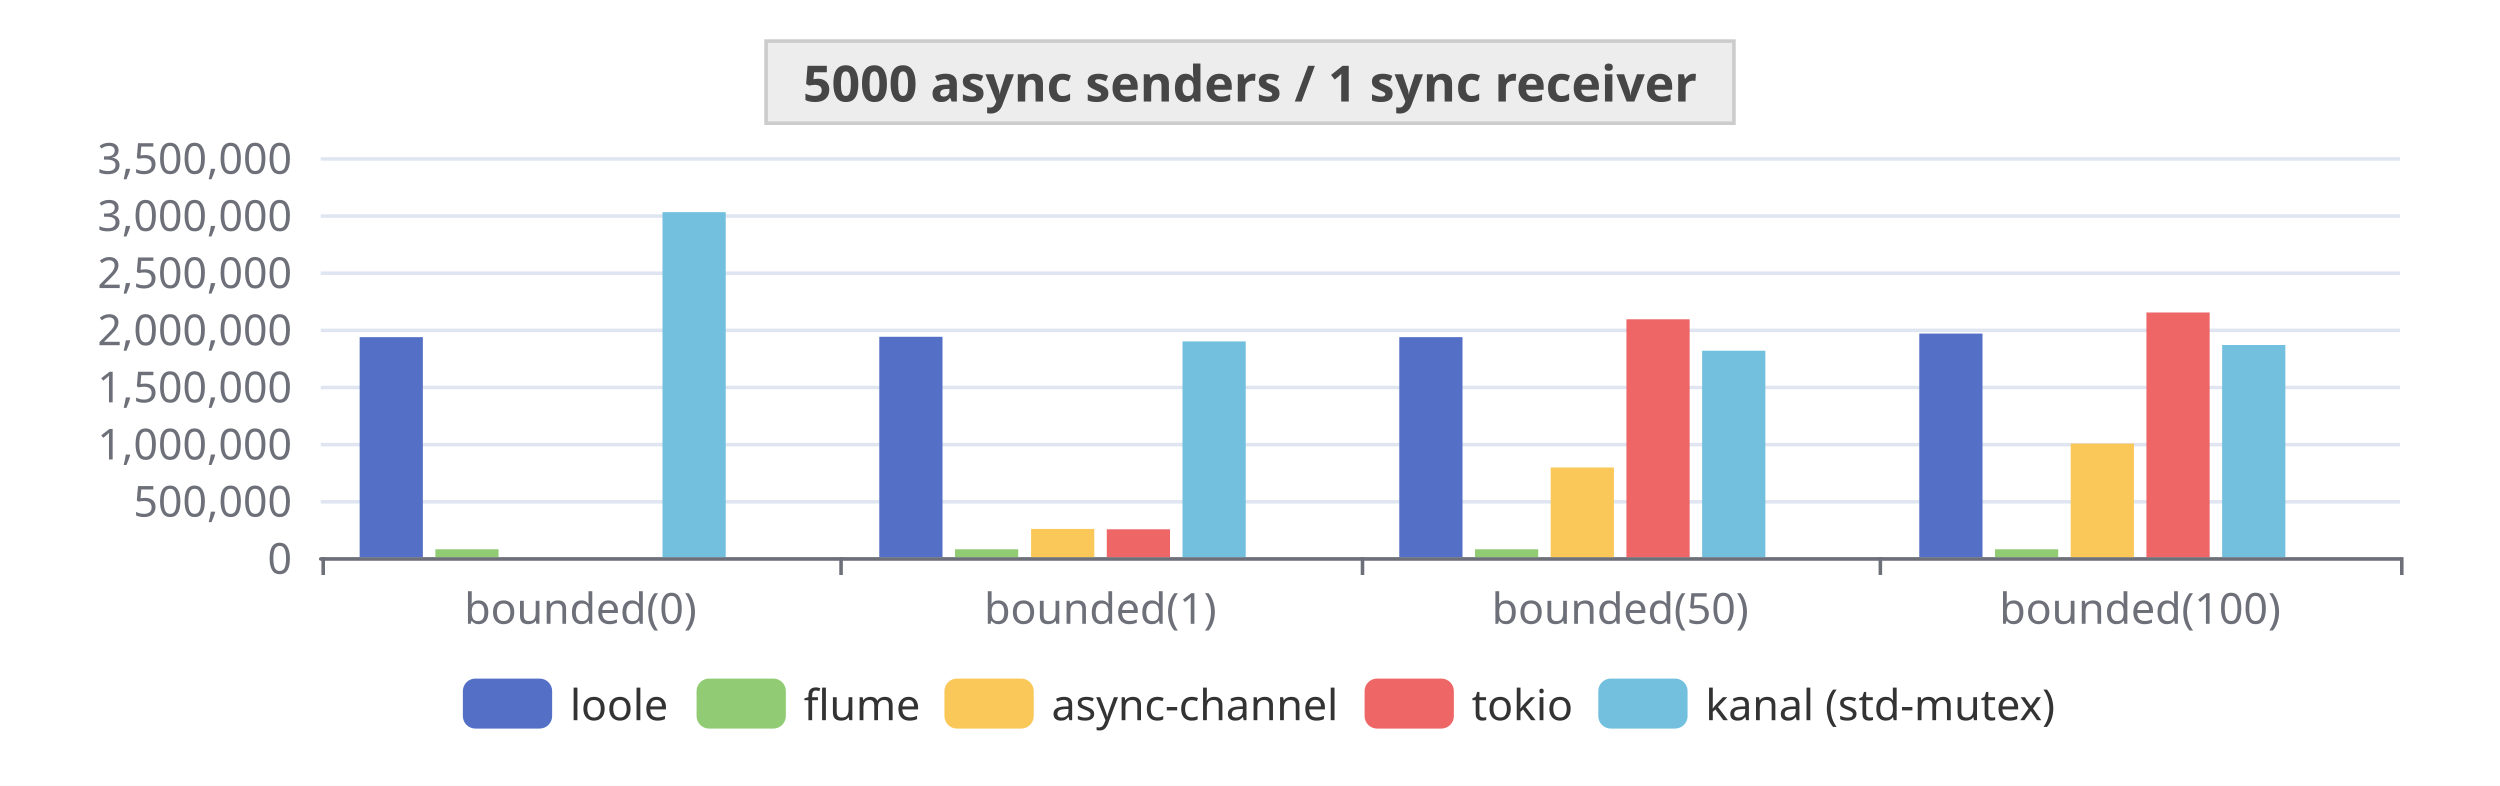
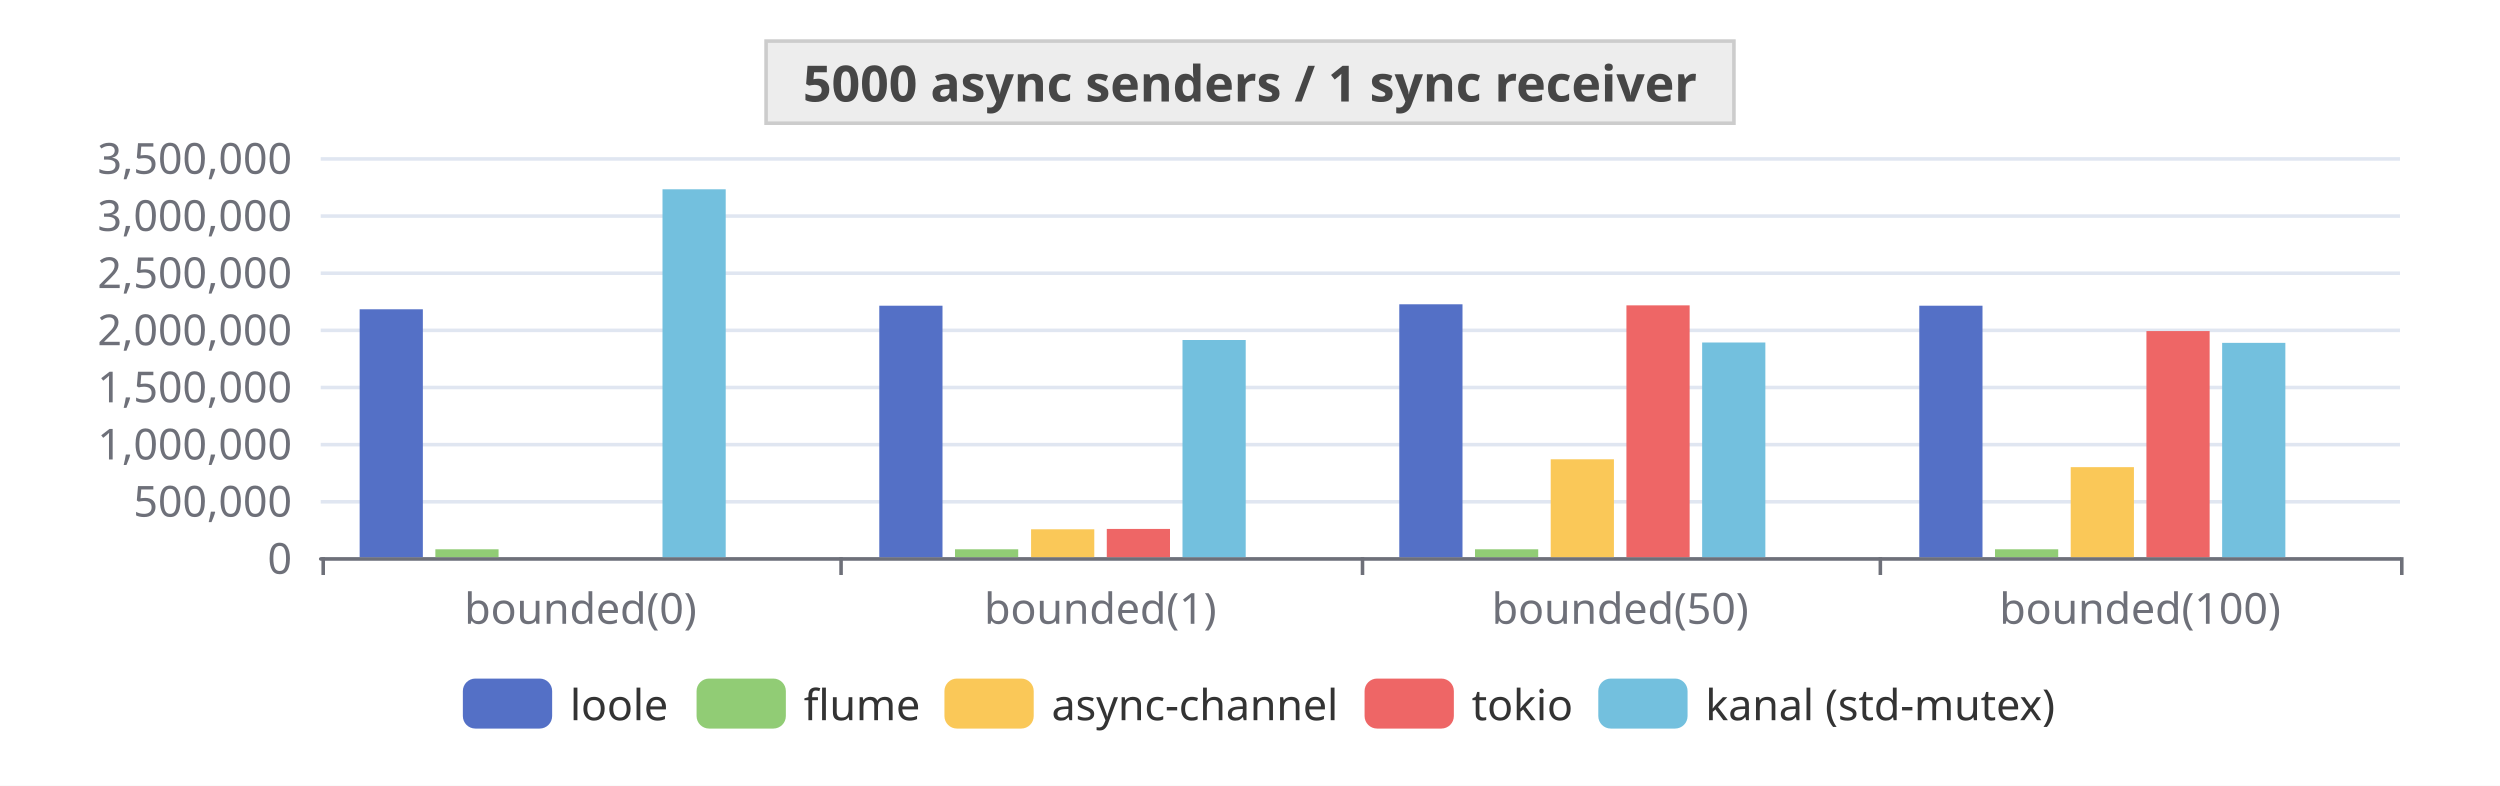
<svg xmlns="http://www.w3.org/2000/svg" width="700" height="220" version="1.1" baseProfile="full" viewBox="0 0 700 220">
  <rect width="700" height="220" x="0" y="0" id="0" fill="white" />
  <path d="M89.8 156.5L672 156.5" fill="none" stroke="#E0E6F1" />
  <path d="M89.8 140.5L672 140.5" fill="none" stroke="#E0E6F1" />
  <path d="M89.8 124.5L672 124.5" fill="none" stroke="#E0E6F1" />
  <path d="M89.8 108.5L672 108.5" fill="none" stroke="#E0E6F1" />
  <path d="M89.8 92.5L672 92.5" fill="none" stroke="#E0E6F1" />
  <path d="M89.8 76.5L672 76.5" fill="none" stroke="#E0E6F1" />
  <path d="M89.8 60.5L672 60.5" fill="none" stroke="#E0E6F1" />
  <path d="M89.8 44.5L672 44.5" fill="none" stroke="#E0E6F1" />
  <path d="M89.8 156.5L672 156.5" fill="none" stroke="#6E7079" stroke-linecap="round" />
  <path d="M90.5 156L90.5 161" fill="none" stroke="#6E7079" />
  <path d="M235.5 156L235.5 161" fill="none" stroke="#6E7079" />
  <path d="M381.5 156L381.5 161" fill="none" stroke="#6E7079" />
  <path d="M526.5 156L526.5 161" fill="none" stroke="#6E7079" />
  <path d="M672.5 156L672.5 161" fill="none" stroke="#6E7079" />
  <text dominant-baseline="central" text-anchor="end" style="font-size:12px;font-family:sans-serif;" transform="translate(81.76 156)" fill="#6E7079">0</text>
  <text dominant-baseline="central" text-anchor="end" style="font-size:12px;font-family:sans-serif;" transform="translate(81.76 140)" fill="#6E7079">500,000</text>
  <text dominant-baseline="central" text-anchor="end" style="font-size:12px;font-family:sans-serif;" transform="translate(81.76 124)" fill="#6E7079">1,000,000</text>
  <text dominant-baseline="central" text-anchor="end" style="font-size:12px;font-family:sans-serif;" transform="translate(81.76 108)" fill="#6E7079">1,500,000</text>
  <text dominant-baseline="central" text-anchor="end" style="font-size:12px;font-family:sans-serif;" transform="translate(81.76 92)" fill="#6E7079">2,000,000</text>
  <text dominant-baseline="central" text-anchor="end" style="font-size:12px;font-family:sans-serif;" transform="translate(81.76 76)" fill="#6E7079">2,500,000</text>
  <text dominant-baseline="central" text-anchor="end" style="font-size:12px;font-family:sans-serif;" transform="translate(81.76 60)" fill="#6E7079">3,000,000</text>
  <text dominant-baseline="central" text-anchor="end" style="font-size:12px;font-family:sans-serif;" transform="translate(81.76 44)" fill="#6E7079">3,500,000</text>
  <text dominant-baseline="central" text-anchor="middle" style="font-size:12px;font-family:sans-serif;" y="6" transform="translate(162.54 164)" fill="#6E7079">bounded(0)</text>
  <text dominant-baseline="central" text-anchor="middle" style="font-size:12px;font-family:sans-serif;" y="6" transform="translate(308.1 164)" fill="#6E7079">bounded(1)</text>
  <text dominant-baseline="central" text-anchor="middle" style="font-size:12px;font-family:sans-serif;" y="6" transform="translate(453.66 164)" fill="#6E7079">bounded(50)</text>
  <text dominant-baseline="central" text-anchor="middle" style="font-size:12px;font-family:sans-serif;" y="6" transform="translate(599.22 164)" fill="#6E7079">bounded(100)</text>
-   <path d="M100.7 156l17.7 0l0 -61.6l-17.7 0Z" fill="#5470c6" />
-   <path d="M246.2 156l17.7 0l0 -61.7l-17.7 0Z" fill="#5470c6" />
-   <path d="M391.8 156l17.7 0l0 -61.6l-17.7 0Z" fill="#5470c6" />
-   <path d="M537.4 156l17.7 0l0 -62.6l-17.7 0Z" fill="#5470c6" />
+   <path d="M100.7 156l17.7 0l0 -69.4l-17.7 0Z" fill="#5470c6" />
+   <path d="M246.2 156l17.7 0l0 -70.4l-17.7 0Z" fill="#5470c6" />
+   <path d="M391.8 156l17.7 0l0 -70.8l-17.7 0Z" fill="#5470c6" />
+   <path d="M537.4 156l17.7 0l0 -70.4l-17.7 0Z" fill="#5470c6" />
  <path d="M121.9 156l17.7 0l0 -2.2l-17.7 0Z" fill="#91cc75" />
  <path d="M267.4 156l17.7 0l0 -2.2l-17.7 0Z" fill="#91cc75" />
  <path d="M413 156l17.7 0l0 -2.2l-17.7 0Z" fill="#91cc75" />
  <path d="M558.6 156l17.7 0l0 -2.2l-17.7 0Z" fill="#91cc75" />
  <path d="M143.1 156l17.7 0l0 0l-17.7 0Z" fill="#fac858" />
-   <path d="M288.7 156l17.7 0l0 -7.9l-17.7 0Z" fill="#fac858" />
-   <path d="M434.2 156l17.7 0l0 -25.1l-17.7 0Z" fill="#fac858" />
-   <path d="M579.8 156l17.7 0l0 -31.8l-17.7 0Z" fill="#fac858" />
+   <path d="M288.7 156l17.7 0l0 -7.8l-17.7 0Z" fill="#fac858" />
+   <path d="M434.2 156l17.7 0l0 -27.4l-17.7 0Z" fill="#fac858" />
+   <path d="M579.8 156l17.7 0l0 -25.2l-17.7 0Z" fill="#fac858" />
  <path d="M164.3 156l17.7 0l0 0l-17.7 0Z" fill="#ee6666" />
-   <path d="M309.9 156l17.7 0l0 -7.8l-17.7 0Z" fill="#ee6666" />
-   <path d="M455.4 156l17.7 0l0 -66.6l-17.7 0Z" fill="#ee6666" />
-   <path d="M601 156l17.7 0l0 -68.5l-17.7 0Z" fill="#ee6666" />
-   <path d="M185.5 156l17.7 0l0 -96.6l-17.7 0Z" fill="#73c0de" />
-   <path d="M331.1 156l17.7 0l0 -60.4l-17.7 0Z" fill="#73c0de" />
-   <path d="M476.6 156l17.7 0l0 -57.8l-17.7 0Z" fill="#73c0de" />
-   <path d="M622.2 156l17.7 0l0 -59.4l-17.7 0Z" fill="#73c0de" />
+   <path d="M309.9 156l17.7 0l0 -7.9l-17.7 0Z" fill="#ee6666" />
+   <path d="M455.4 156l17.7 0l0 -70.5l-17.7 0Z" fill="#ee6666" />
+   <path d="M601 156l17.7 0l0 -63.3l-17.7 0Z" fill="#ee6666" />
+   <path d="M185.5 156l17.7 0l0 -103l-17.7 0Z" fill="#73c0de" />
+   <path d="M331.1 156l17.7 0l0 -60.8l-17.7 0Z" fill="#73c0de" />
+   <path d="M476.6 156l17.7 0l0 -60.1l-17.7 0Z" fill="#73c0de" />
+   <path d="M622.2 156l17.7 0l0 -60l-17.7 0Z" fill="#73c0de" />
  <path d="M206.7 156l17.7 0l0 0l-17.7 0Z" fill="#3ba272" />
  <path d="M352.3 156l17.7 0l0 0l-17.7 0Z" fill="#3ba272" />
  <path d="M497.8 156l17.7 0l0 0l-17.7 0Z" fill="#3ba272" />
  <path d="M643.4 156l17.7 0l0 0l-17.7 0Z" fill="#3ba272" />
  <path d="M-5 -5l450.8 0l0 24l-450.8 0Z" transform="translate(129.6 190)" fill="rgb(0,0,0)" fill-opacity="0" stroke="#ccc" stroke-width="0" />
  <path d="M3.5 0L21.5 0A3.5 3.5 0 0 1 25 3.5L25 10.5A3.5 3.5 0 0 1 21.5 14L3.5 14A3.5 3.5 0 0 1 0 10.5L0 3.5A3.5 3.5 0 0 1 3.5 0" transform="translate(129.6 190)" fill="#5470c6" />
  <text dominant-baseline="central" text-anchor="start" style="font-size:12px;font-family:sans-serif;" x="30" y="7" transform="translate(129.6 190)" fill="#333">loole</text>
  <path d="M3.5 0L21.5 0A3.5 3.5 0 0 1 25 3.5L25 10.5A3.5 3.5 0 0 1 21.5 14L3.5 14A3.5 3.5 0 0 1 0 10.5L0 3.5A3.5 3.5 0 0 1 3.5 0" transform="translate(195.04 190)" fill="#91cc75" />
  <text dominant-baseline="central" text-anchor="start" style="font-size:12px;font-family:sans-serif;" x="30" y="7" transform="translate(195.04 190)" fill="#333">flume</text>
  <path d="M3.5 0L21.5 0A3.5 3.5 0 0 1 25 3.5L25 10.5A3.5 3.5 0 0 1 21.5 14L3.5 14A3.5 3.5 0 0 1 0 10.5L0 3.5A3.5 3.5 0 0 1 3.5 0" transform="translate(264.44 190)" fill="#fac858" />
  <text dominant-baseline="central" text-anchor="start" style="font-size:12px;font-family:sans-serif;" x="30" y="7" transform="translate(264.44 190)" fill="#333">async-channel</text>
  <path d="M3.5 0L21.5 0A3.5 3.5 0 0 1 25 3.5L25 10.5A3.5 3.5 0 0 1 21.5 14L3.5 14A3.5 3.5 0 0 1 0 10.5L0 3.5A3.5 3.5 0 0 1 3.5 0" transform="translate(382.08 190)" fill="#ee6666" />
  <text dominant-baseline="central" text-anchor="start" style="font-size:12px;font-family:sans-serif;" x="30" y="7" transform="translate(382.08 190)" fill="#333">tokio</text>
  <path d="M3.5 0L21.5 0A3.5 3.5 0 0 1 25 3.5L25 10.5A3.5 3.5 0 0 1 21.5 14L3.5 14A3.5 3.5 0 0 1 0 10.5L0 3.5A3.5 3.5 0 0 1 3.5 0" transform="translate(447.52 190)" fill="#73c0de" />
  <text dominant-baseline="central" text-anchor="start" style="font-size:12px;font-family:sans-serif;" xml:space="preserve" x="30" y="7" transform="translate(447.52 190)" fill="#333">kanal (std-mutex)</text>
  <path d="M-135.5 -4.5l271 0l0 23l-271 0Z" transform="translate(350 16)" fill="#ddd8" stroke="#ccc" />
  <text dominant-baseline="central" text-anchor="middle" style="font-size:14px;font-family:sans-serif;font-weight:bold;" xml:space="preserve" y="7" transform="translate(350 16)" fill="#464646">5000 async senders / 1 sync receiver</text>
</svg>
